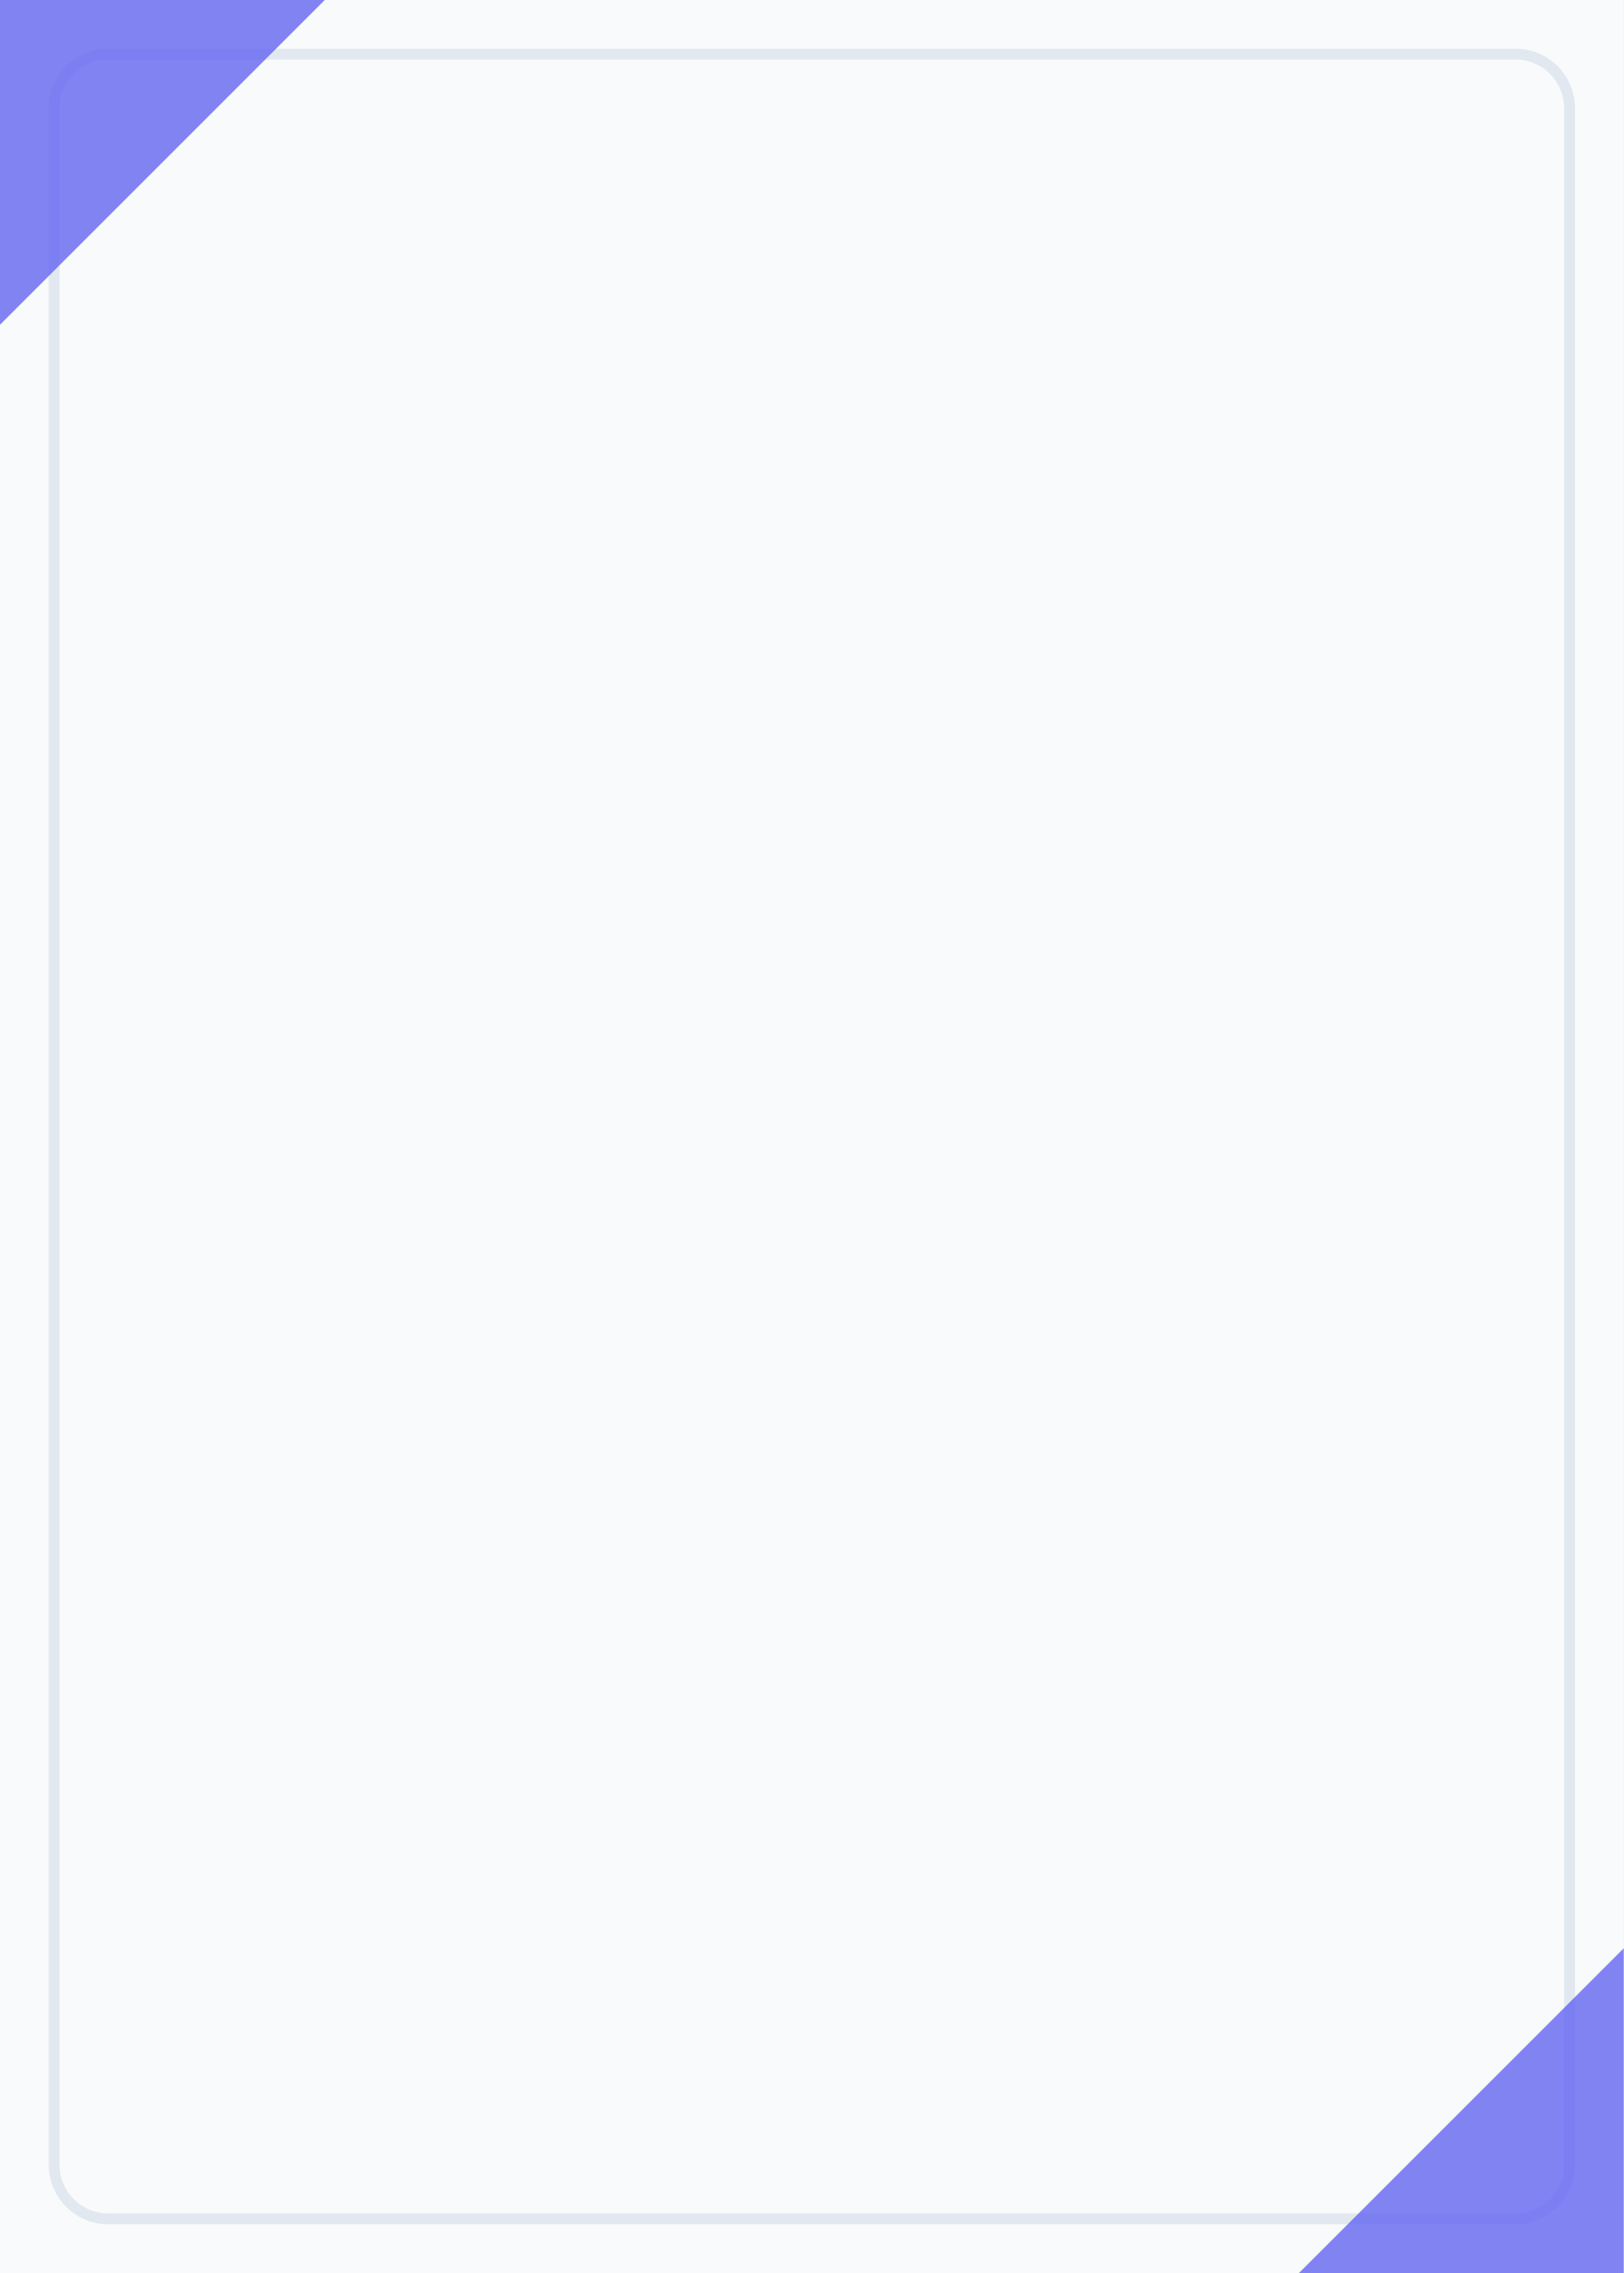
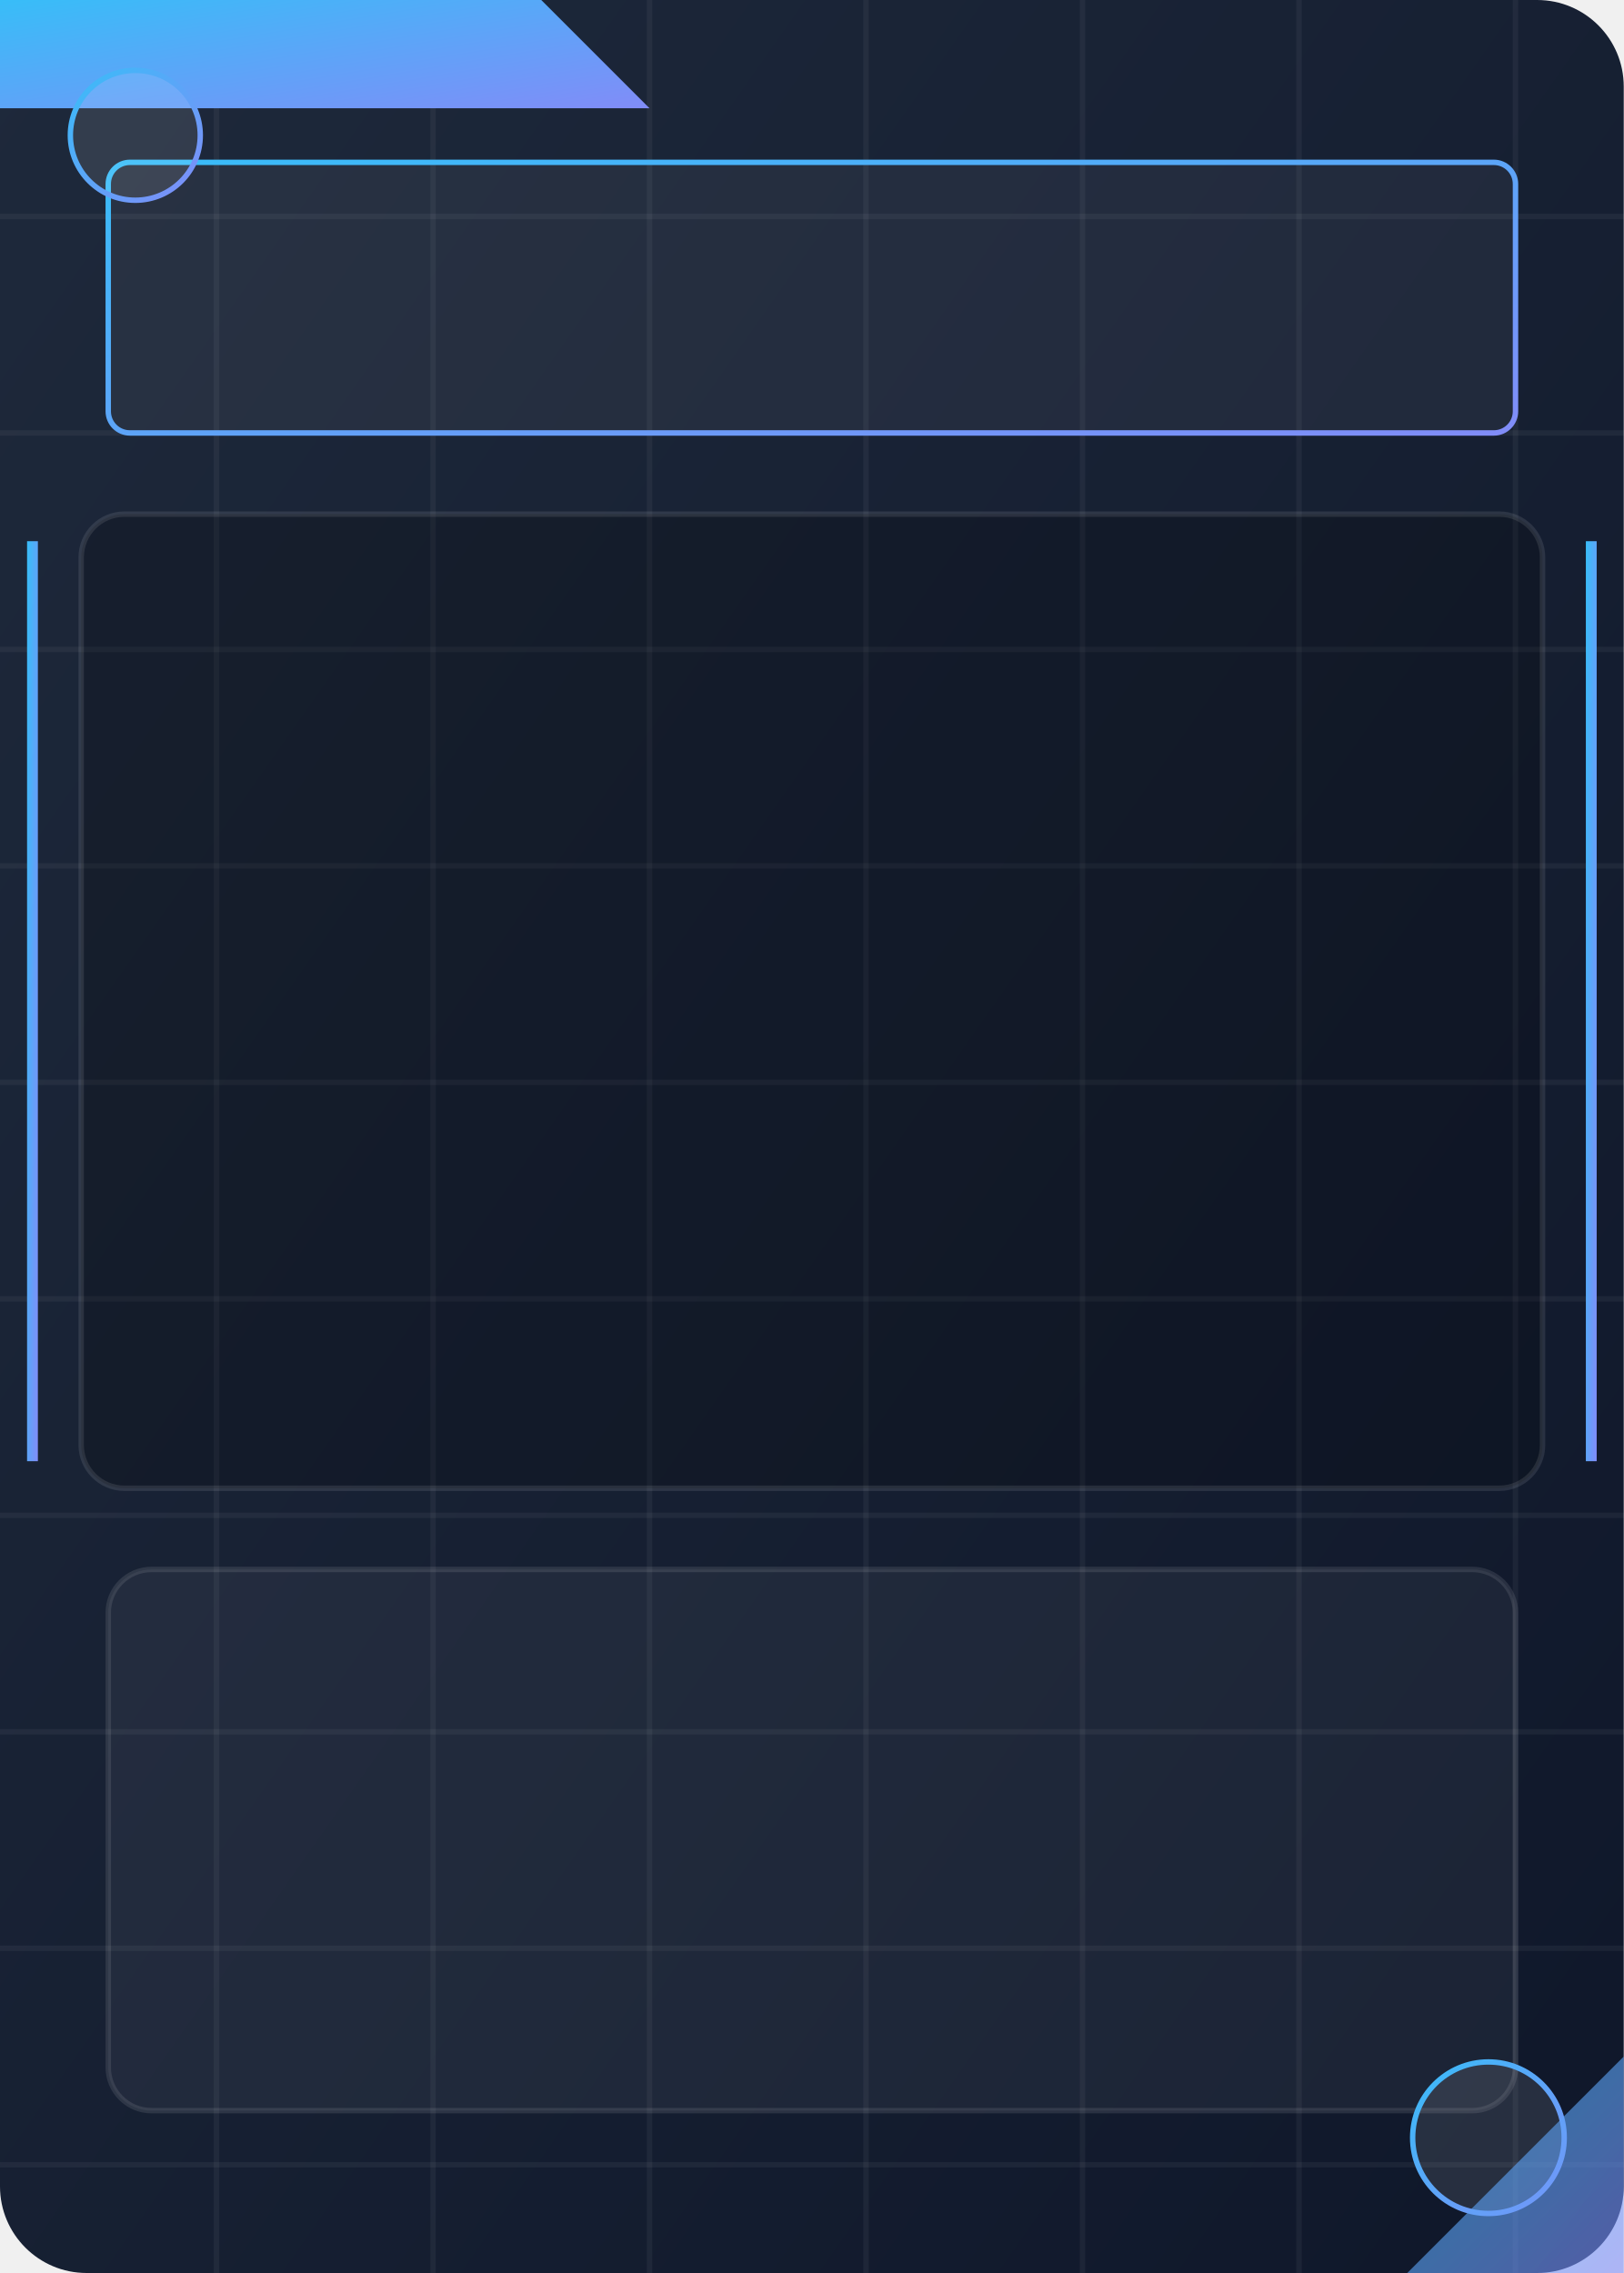
- <svg xmlns="http://www.w3.org/2000/svg" width="300" height="420" viewBox="0 0 300 420" fill="none">
-   <rect width="300" height="420" fill="#F8FAFC" />
-   <rect x="10" y="10" width="280" height="400" rx="10" stroke="#E2E8F0" stroke-width="2" />
-   <rect id="layout-title" x="30" y="30" width="240" height="40" fill="transparent" />
-   <rect id="layout-center-image" x="40" y="90" width="220" height="150" fill="transparent" />
-   <rect id="layout-description" x="30" y="260" width="240" height="100" fill="transparent" />
-   <circle id="layout-top-left" cx="25" cy="25" r="15" fill="transparent" />
-   <circle id="layout-bottom-right" cx="275" cy="395" r="15" fill="transparent" />
-   <path d="M0 0L60 0L0 60Z" fill="#6366F1" fill-opacity="0.8" />
-   <path d="M300 420L240 420L300 360Z" fill="#6366F1" fill-opacity="0.8" />
+ <svg xmlns="http://www.w3.org/2000/svg" width="300" height="420" viewBox="0 0 300 420">
+   <defs>
+     <linearGradient id="blueGrad" x1="0%" y1="0%" x2="100%" y2="100%">
+       <stop offset="0%" style="stop-color:#1E293B;stop-opacity:1" />
+       <stop offset="100%" style="stop-color:#0F172A;stop-opacity:1" />
+     </linearGradient>
+     <linearGradient id="accentGrad" x1="0%" y1="0%" x2="100%" y2="100%">
+       <stop offset="0%" style="stop-color:#38BDF8;stop-opacity:1" />
+       <stop offset="100%" style="stop-color:#818CF8;stop-opacity:1" />
+     </linearGradient>
+     <filter id="glass">
+       <feGaussianBlur in="SourceGraphic" stdDeviation="1" />
+     </filter>
+   </defs>
+   <rect width="300" height="420" rx="16" fill="url(#blueGrad)" />
+   <path d="M0 40H300 M0 80H300 M0 120H300 M0 160H300 M0 200H300 M0 240H300 M0 280H300 M0 320H300 M0 360H300 M0 400H300" stroke="#FFFFFF" stroke-opacity="0.05" stroke-width="1" />
+   <path d="M40 0V420 M80 0V420 M120 0V420 M160 0V420 M200 0V420 M240 0V420 M280 0V420" stroke="#FFFFFF" stroke-opacity="0.05" stroke-width="1" />
+   <path d="M0 0 H100 L120 20 H0 Z" fill="url(#accentGrad)" />
+   <rect x="20" y="30" width="260" height="50" rx="4" fill="#FFFFFF" fill-opacity="0.05" stroke="url(#accentGrad)" stroke-width="1" />
+   <rect id="layout-title" x="30" y="35" width="240" height="40" fill="transparent" />
+   <rect x="15" y="95" width="270" height="180" rx="8" fill="#000000" fill-opacity="0.2" stroke="#FFFFFF" stroke-opacity="0.1" stroke-width="1" />
+   <rect id="layout-center-image" x="20" y="100" width="260" height="170" rx="4" fill="transparent" />
+   <rect x="5" y="100" width="2" height="170" fill="url(#accentGrad)" />
+   <rect x="293" y="100" width="2" height="170" fill="url(#accentGrad)" />
+   <rect x="20" y="290" width="260" height="100" rx="8" fill="#FFFFFF" fill-opacity="0.05" stroke="#FFFFFF" stroke-opacity="0.1" />
+   <rect id="layout-description" x="30" y="300" width="240" height="80" fill="transparent" />
+   <circle id="layout-top-left" cx="25" cy="25" r="12" fill="#FFFFFF" fill-opacity="0.1" stroke="url(#accentGrad)" />
+   <circle id="layout-bottom-right" cx="275" cy="395" r="14" fill="#FFFFFF" fill-opacity="0.1" stroke="url(#accentGrad)" />
+   <path d="M260 420 L300 420 L300 380 Z" fill="url(#accentGrad)" opacity="0.6" />
</svg>
